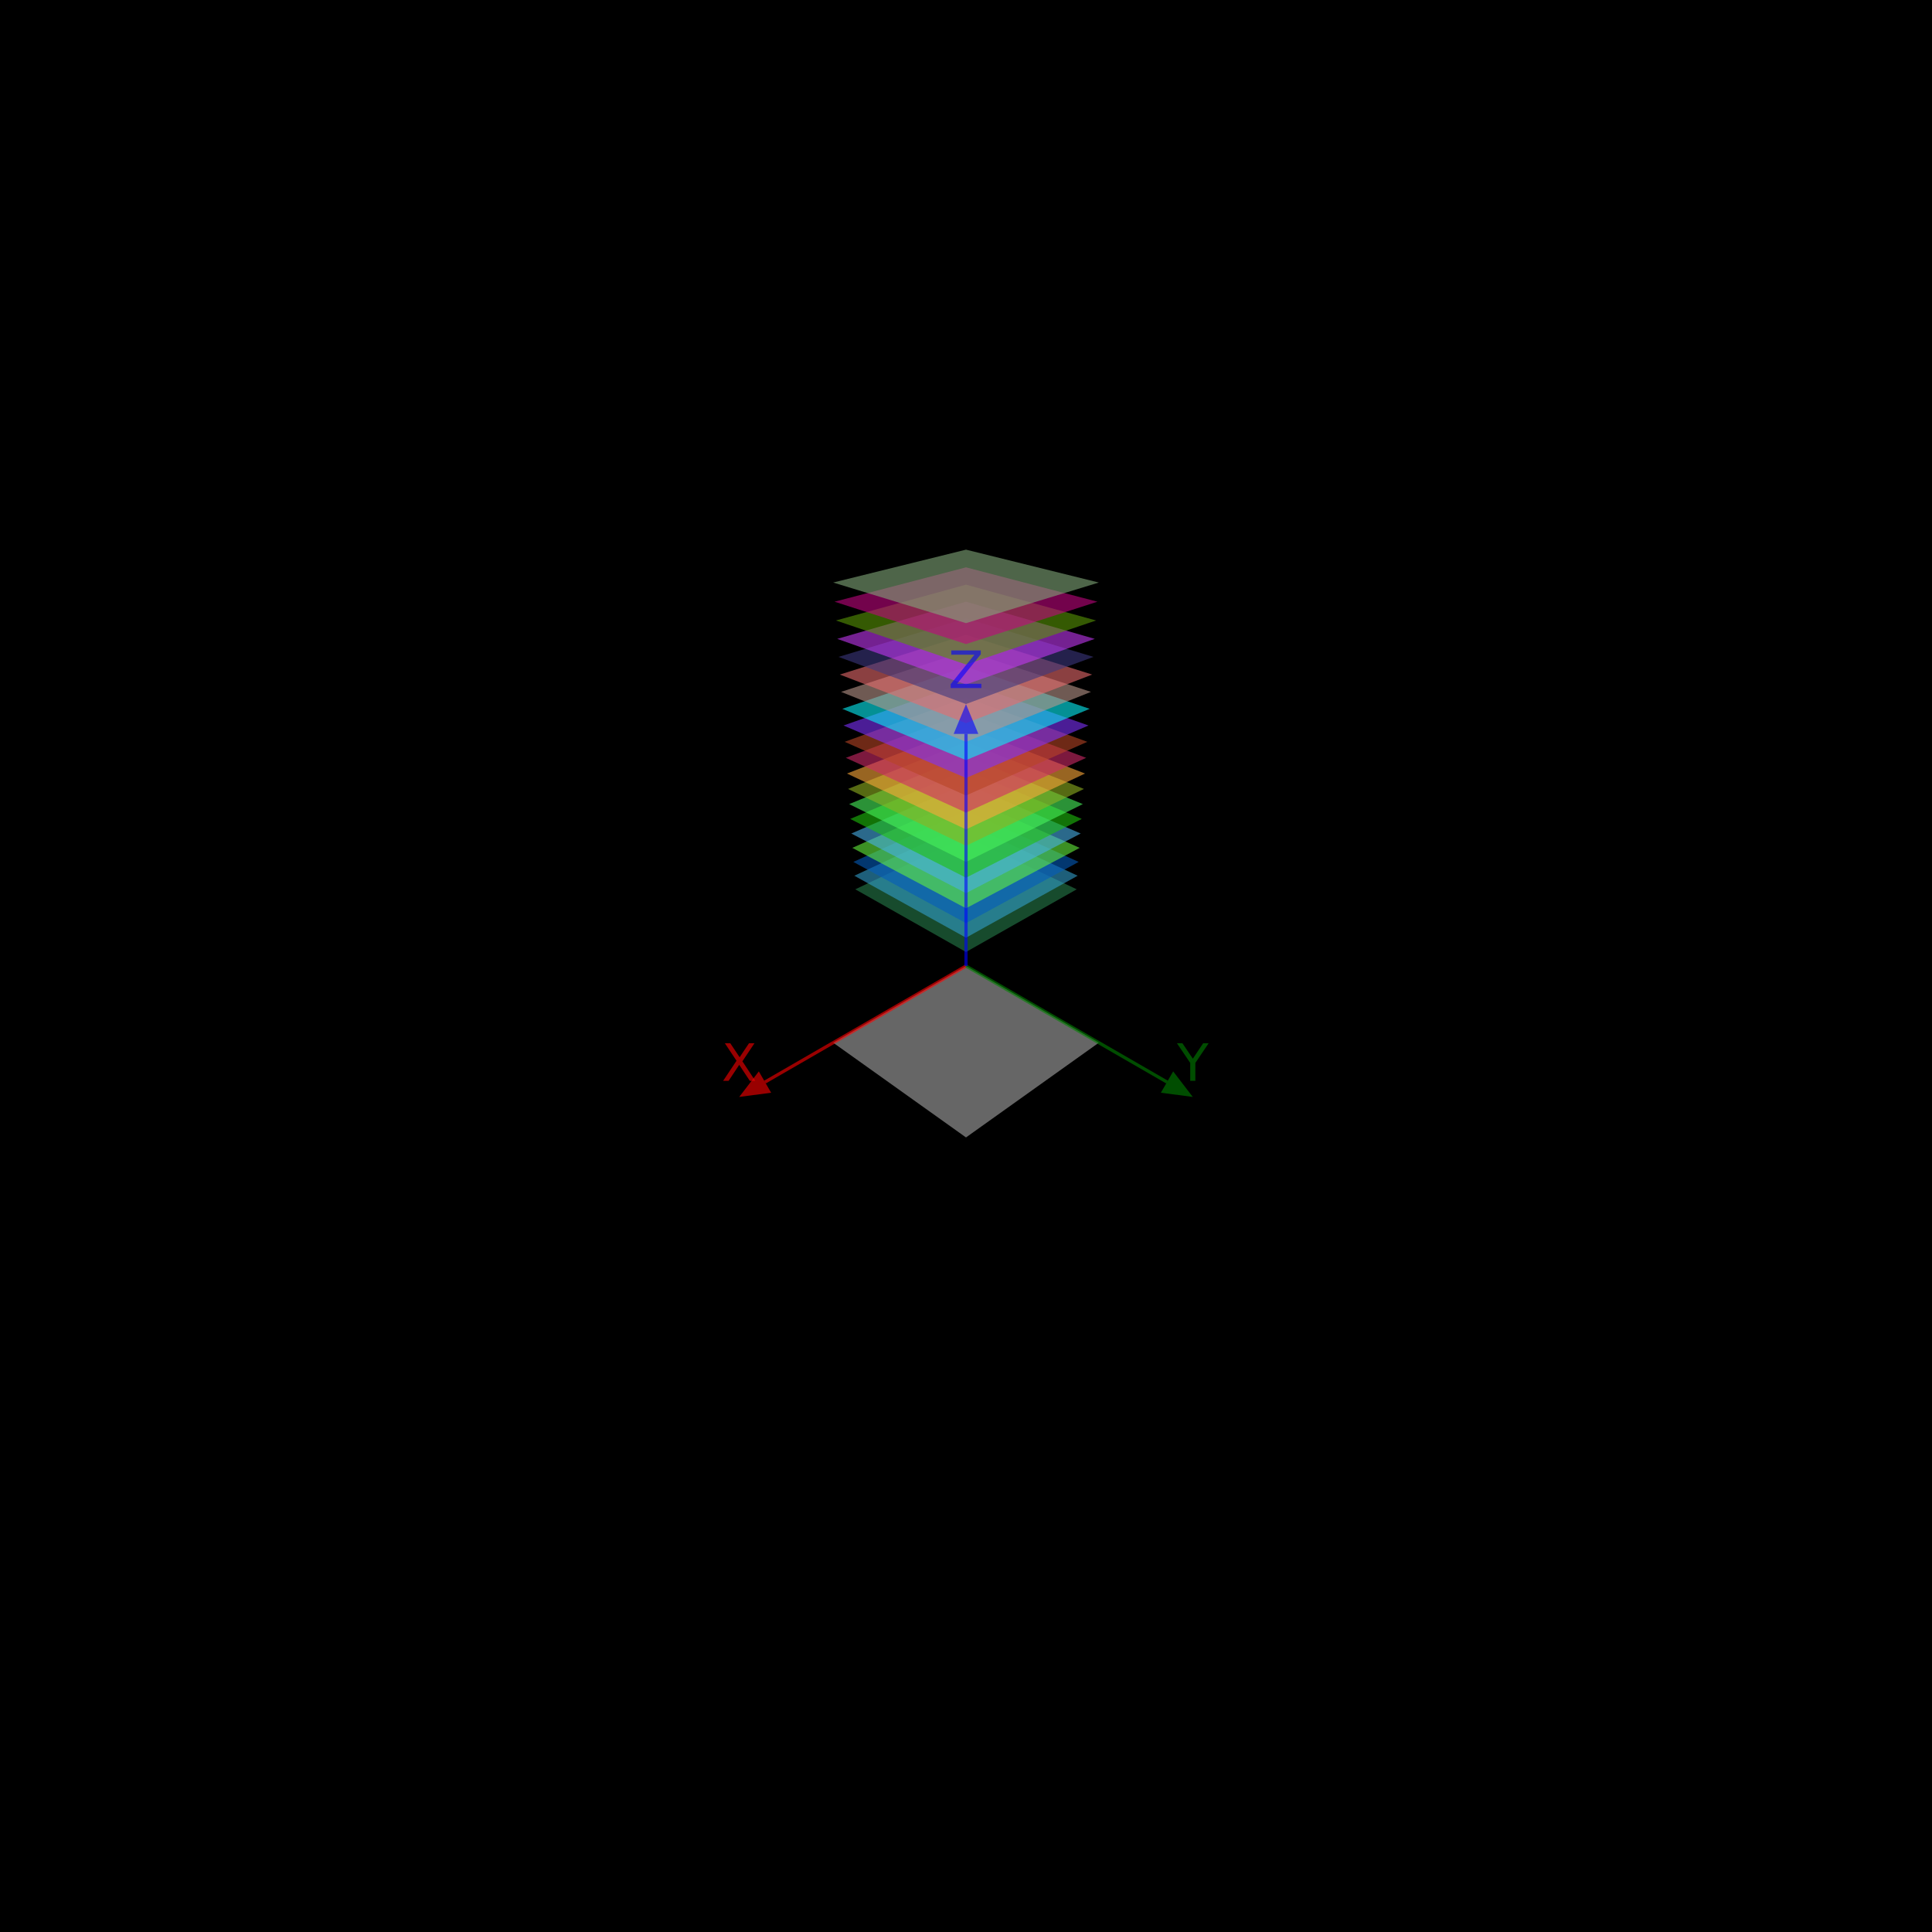
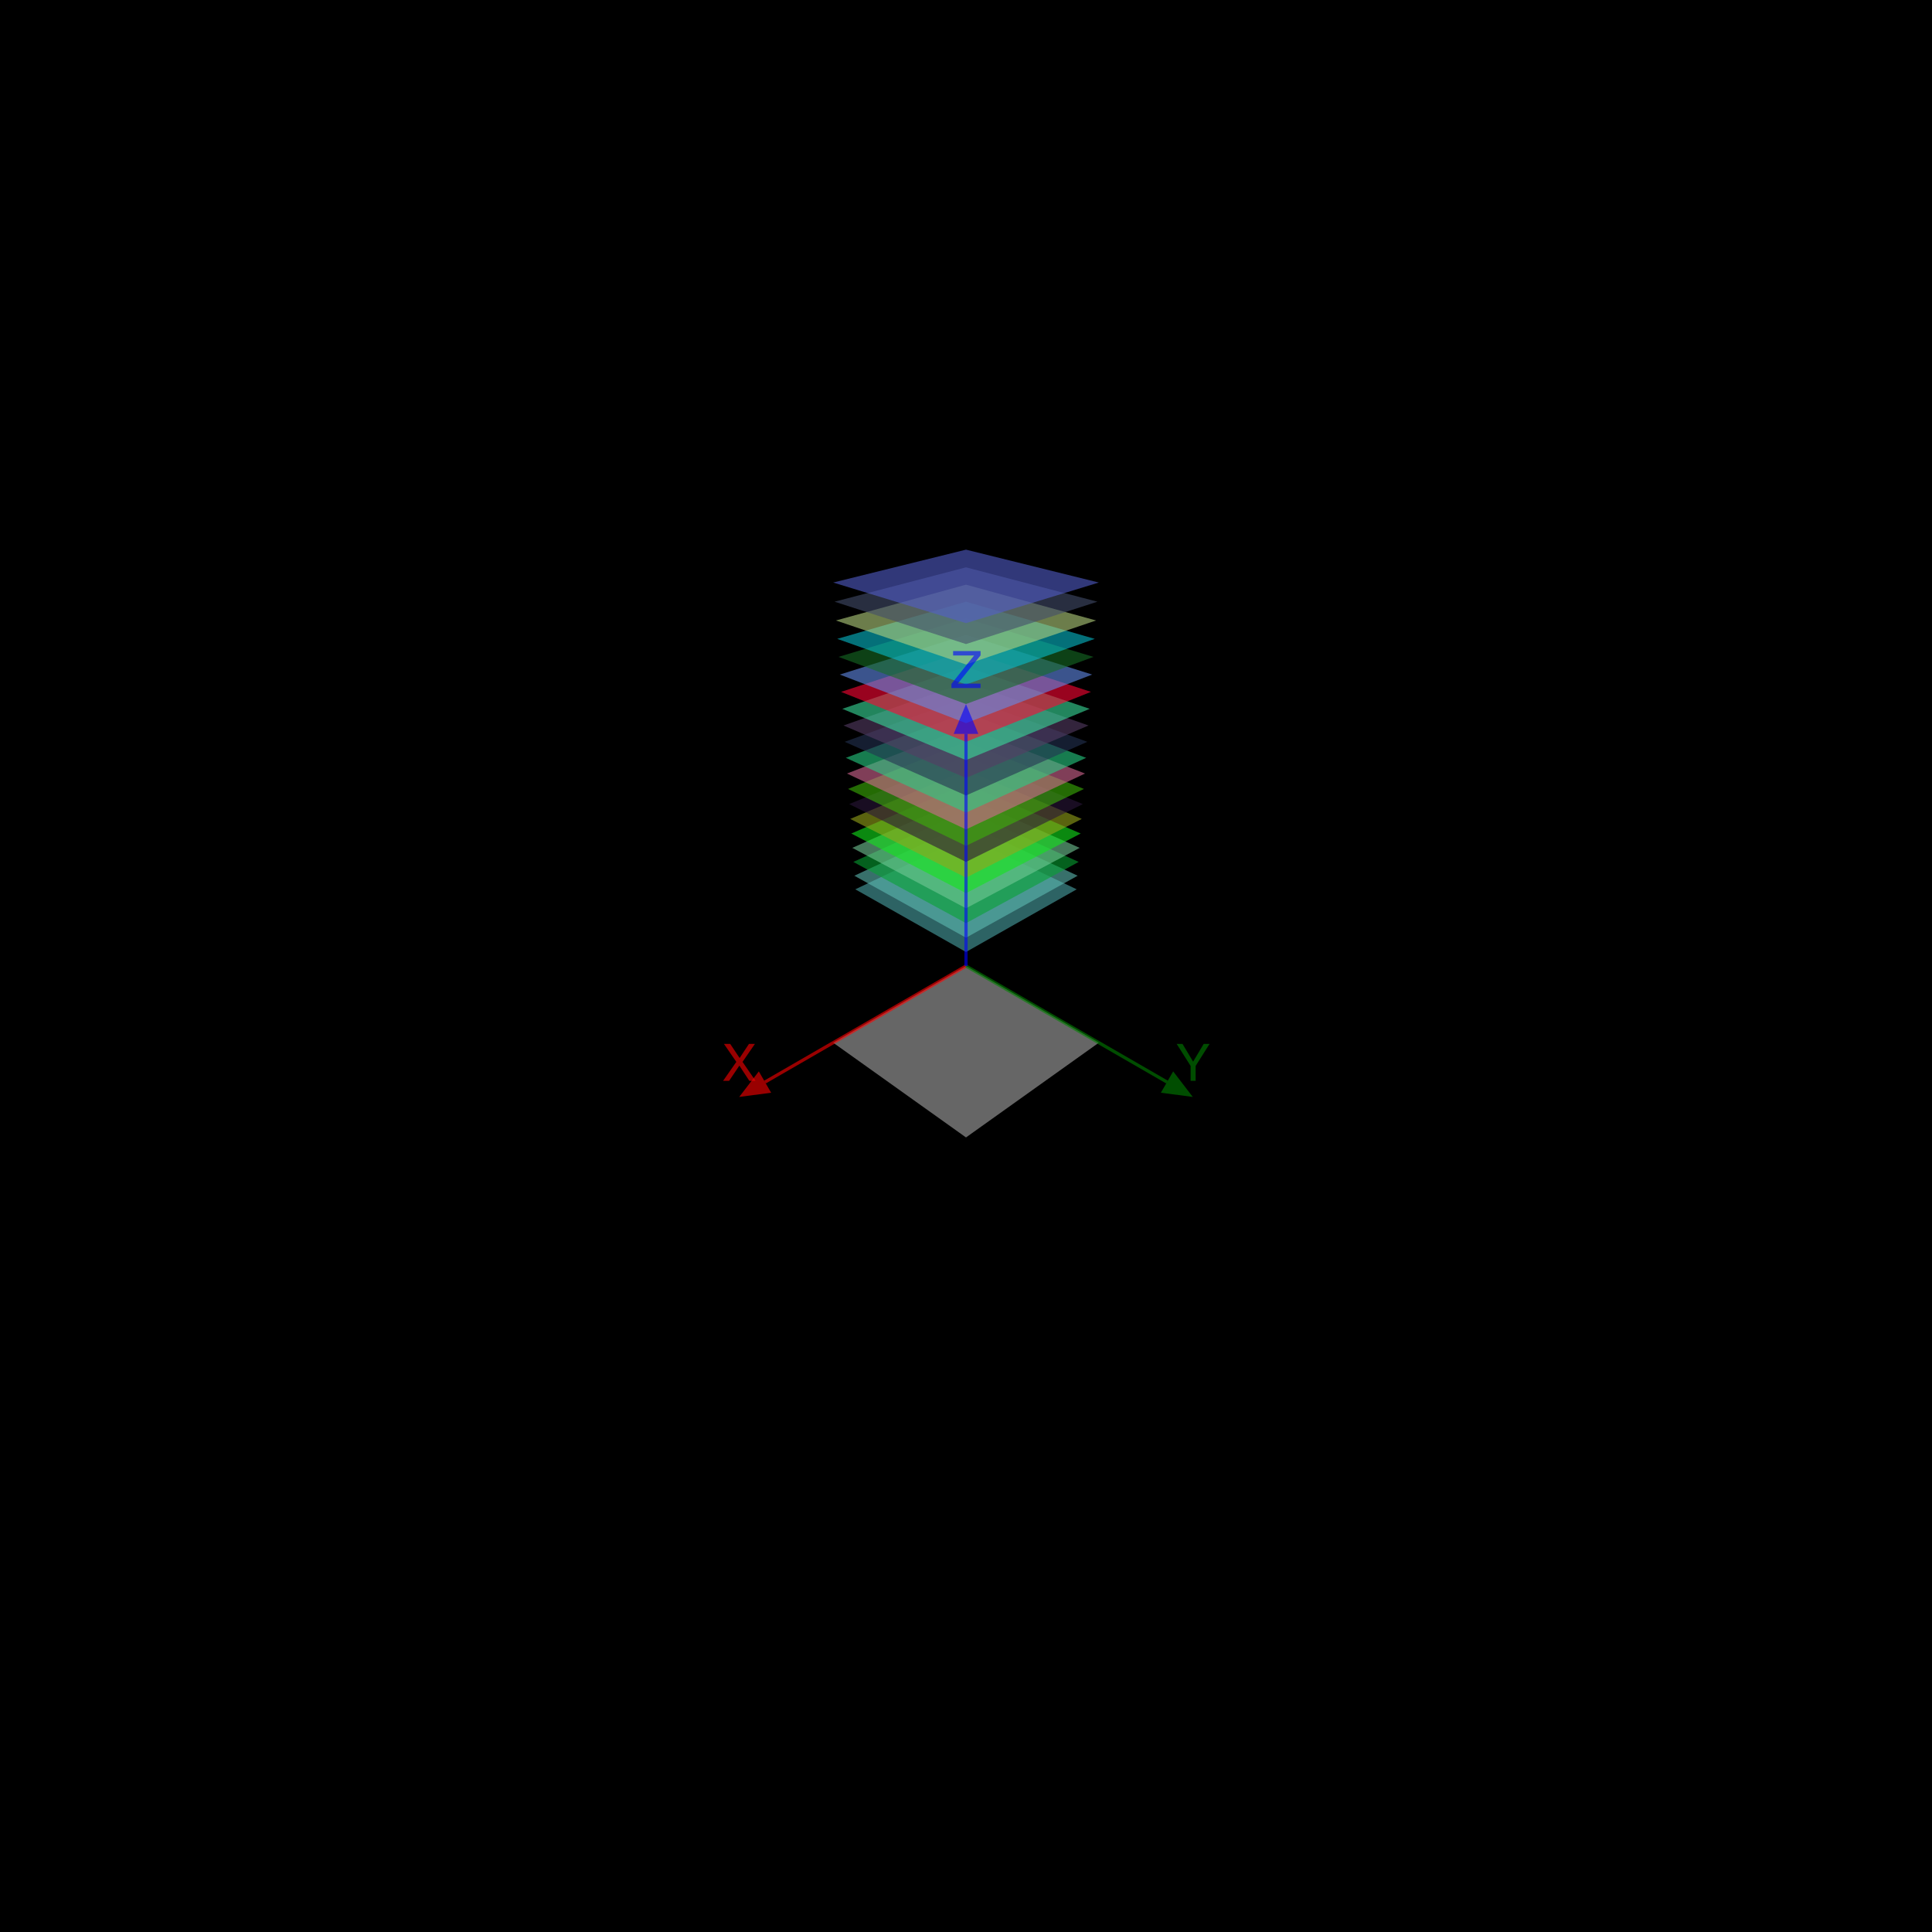
<svg xmlns="http://www.w3.org/2000/svg" xmlns:xlink="http://www.w3.org/1999/xlink" width="600pt" height="600pt" viewBox="0 0 600 600" version="1.1">
  <defs>
    <g>
      <symbol overflow="visible" id="glyph0-0">
-         <path style="stroke:none;" d="M 0.797 2.828 L 0.797 -11.281 L 8.797 -11.281 L 8.797 2.828 Z M 1.703 1.938 L 7.906 1.938 L 7.906 -10.391 L 1.703 -10.391 Z M 1.703 1.938 " />
+         <path style="stroke:none;" d="M 0.516 0 L 0.516 -11.477 L 9.625 -11.477 L 9.625 0 Z M 8.188 -1.438 L 8.188 -10.039 L 1.953 -10.039 L 1.953 -1.438 Z M 8.188 -1.438 " />
      </symbol>
      <symbol overflow="visible" id="glyph0-1">
-         <path style="stroke:none;" d="M 1.016 -11.672 L 2.703 -11.672 L 5.609 -7.328 L 8.516 -11.672 L 10.219 -11.672 L 6.469 -6.062 L 10.469 0 L 8.766 0 L 5.484 -4.969 L 2.188 0 L 0.484 0 L 4.641 -6.234 Z M 1.016 -11.672 " />
+         <path style="stroke:none;" d="M 2.203 0 L 0.328 0 L 4.438 -5.883 L 0.586 -11.477 L 2.531 -11.477 L 5.461 -7.086 L 8.367 -11.477 L 10.219 -11.477 L 6.367 -5.883 L 10.406 0 L 8.477 0 L 5.383 -4.719 Z M 2.203 0 " />
      </symbol>
      <symbol overflow="visible" id="glyph0-2">
-         <path style="stroke:none;" d="M -0.031 -11.672 L 1.672 -11.672 L 4.906 -6.875 L 8.109 -11.672 L 9.812 -11.672 L 5.688 -5.562 L 5.688 0 L 4.094 0 L 4.094 -5.562 Z M -0.031 -11.672 " />
+         <path style="stroke:none;" d="M 0.328 -11.477 L 2.141 -11.477 L 5.438 -5.961 L 8.734 -11.477 L 10.555 -11.477 L 6.219 -4.625 L 6.219 0 L 4.664 0 L 4.664 -4.625 Z M 0.328 -11.477 " />
      </symbol>
      <symbol overflow="visible" id="glyph0-3">
-         <path style="stroke:none;" d="M 0.906 -11.672 L 10.062 -11.672 L 10.062 -10.469 L 2.688 -1.328 L 10.25 -1.328 L 10.25 0 L 0.719 0 L 0.719 -1.203 L 8.094 -10.344 L 0.906 -10.344 Z M 0.906 -11.672 " />
+         <path style="stroke:none;" d="M 0.367 -1.289 L 7.406 -10.109 L 0.883 -10.109 L 0.883 -11.477 L 9.406 -11.477 L 9.406 -10.141 L 2.328 -1.367 L 9.406 -1.367 L 9.406 0 L 0.367 0 Z M 0.367 -1.289 " />
      </symbol>
    </g>
  </defs>
-   <g id="surface113">
+   <g id="surface119">
    <rect x="0" y="0" width="600" height="600" style="fill:rgb(0%,0%,0%);fill-opacity:1;stroke:none;" />
    <path style=" stroke:none;fill-rule:nonzero;fill:rgb(40%,40%,40%);fill-opacity:1;" d="M 300 300 L 258.746 323.816 L 300 353.242 L 341.254 323.816 Z M 300 300 " />
-     <path style=" stroke:none;fill-rule:nonzero;fill:rgb(15.319%,49.059%,29.749%);fill-opacity:0.6;" d="M 300 259.855 L 265.621 276.184 L 300 295.648 L 334.379 276.184 Z M 300 259.855 " />
-     <path style=" stroke:none;fill-rule:nonzero;fill:rgb(20.196%,62.271%,79.931%);fill-opacity:0.6;" d="M 300 255.848 L 265.316 271.965 L 300 291.211 L 334.684 271.965 Z M 300 255.848 " />
-     <path style=" stroke:none;fill-rule:nonzero;fill:rgb(1.634%,35.927%,73.027%);fill-opacity:0.6;" d="M 300 251.777 L 265.008 267.676 L 300 286.691 L 334.992 267.676 Z M 300 251.777 " />
-     <path style=" stroke:none;fill-rule:nonzero;fill:rgb(39.177%,94.103%,23.965%);fill-opacity:0.6;" d="M 300 247.641 L 264.691 263.309 L 300 282.078 L 335.309 263.309 Z M 300 247.641 " />
-     <path style=" stroke:none;fill-rule:nonzero;fill:rgb(28.411%,68.606%,90.987%);fill-opacity:0.6;" d="M 300 243.43 L 264.371 258.859 L 300 277.371 L 335.629 258.859 Z M 300 243.43 " />
-     <path style=" stroke:none;fill-rule:nonzero;fill:rgb(12.142%,75.196%,4.93%);fill-opacity:0.6;" d="M 300 239.152 L 264.043 254.328 L 300 272.574 L 335.957 254.328 Z M 300 239.152 " />
-     <path style=" stroke:none;fill-rule:nonzero;fill:rgb(28.518%,95.305%,35.92%);fill-opacity:0.6;" d="M 300 234.801 L 263.711 249.719 L 300 267.676 L 336.289 249.719 Z M 300 234.801 " />
-     <path style=" stroke:none;fill-rule:nonzero;fill:rgb(56.467%,68.917%,12.759%);fill-opacity:0.6;" d="M 300 230.379 L 263.371 245.016 L 300 262.676 L 336.629 245.016 Z M 300 230.379 " />
-     <path style=" stroke:none;fill-rule:nonzero;fill:rgb(99.093%,65.743%,22.647%);fill-opacity:0.6;" d="M 300 225.875 L 263.027 240.23 L 300 257.574 L 336.973 240.23 Z M 300 225.875 " />
-     <path style=" stroke:none;fill-rule:nonzero;fill:rgb(81.356%,16.413%,40.803%);fill-opacity:0.6;" d="M 300 221.297 L 262.676 235.352 L 300 252.363 L 337.324 235.352 Z M 300 221.297 " />
-     <path style=" stroke:none;fill-rule:nonzero;fill:rgb(72.179%,27.183%,14.546%);fill-opacity:0.6;" d="M 300 216.637 L 262.316 230.379 L 300 247.043 L 337.684 230.379 Z M 300 216.637 " />
-     <path style=" stroke:none;fill-rule:nonzero;fill:rgb(49.468%,19.084%,98.035%);fill-opacity:0.6;" d="M 300 211.895 L 261.949 225.309 L 300 241.605 L 338.051 225.309 Z M 300 211.895 " />
-     <path style=" stroke:none;fill-rule:nonzero;fill:rgb(3.153%,94.055%,96.639%);fill-opacity:0.6;" d="M 300 207.066 L 261.578 220.137 L 300 236.055 L 338.422 220.137 Z M 300 207.066 " />
-     <path style=" stroke:none;fill-rule:nonzero;fill:rgb(72.456%,59.017%,54.284%);fill-opacity:0.6;" d="M 300 202.152 L 261.195 214.867 L 300 230.379 L 338.805 214.867 Z M 300 202.152 " />
-     <path style=" stroke:none;fill-rule:nonzero;fill:rgb(91.156%,41.975%,42.185%);fill-opacity:0.6;" d="M 300 197.148 L 260.809 209.492 L 300 224.574 L 339.191 209.492 Z M 300 197.148 " />
-     <path style=" stroke:none;fill-rule:nonzero;fill:rgb(23.391%,21.393%,49.93%);fill-opacity:0.6;" d="M 300 192.051 L 260.414 204.004 L 300 218.645 L 339.586 204.004 Z M 300 192.051 " />
-     <path style=" stroke:none;fill-rule:nonzero;fill:rgb(75.808%,21.55%,94.489%);fill-opacity:0.6;" d="M 300 186.863 L 260.008 198.406 L 300 212.574 L 339.992 198.406 Z M 300 186.863 " />
-     <path style=" stroke:none;fill-rule:nonzero;fill:rgb(34.865%,58.675%,2.371%);fill-opacity:0.6;" d="M 300 181.574 L 259.598 192.695 L 300 206.371 L 340.402 192.695 Z M 300 181.574 " />
-     <path style=" stroke:none;fill-rule:nonzero;fill:rgb(75.299%,2.21%,49.857%);fill-opacity:0.6;" d="M 300 176.191 L 259.176 186.863 L 300 200.02 L 340.824 186.863 Z M 300 176.191 " />
-     <path style=" stroke:none;fill-rule:nonzero;fill:rgb(51.069%,66.051%,47.974%);fill-opacity:0.6;" d="M 300 170.699 L 258.746 180.91 L 300 193.52 L 341.254 180.91 Z M 300 170.699 " />
+     <path style=" stroke:none;fill-rule:nonzero;fill:rgb(29.984%,64.805%,65.516%);fill-opacity:0.6;" d="M 300 259.855 L 265.621 276.184 L 300 295.648 L 334.379 276.184 Z M 300 259.855 " />
+     <path style=" stroke:none;fill-rule:nonzero;fill:rgb(36.769%,72.803%,70.344%);fill-opacity:0.6;" d="M 300 255.848 L 265.316 271.965 L 300 291.211 L 334.684 271.965 Z M 300 255.848 " />
+     <path style=" stroke:none;fill-rule:nonzero;fill:rgb(2.756%,63.584%,19.497%);fill-opacity:0.6;" d="M 300 251.777 L 265.008 267.676 L 300 286.691 L 334.992 267.676 Z M 300 251.777 " />
+     <path style=" stroke:none;fill-rule:nonzero;fill:rgb(45.607%,78.52%,58.772%);fill-opacity:0.6;" d="M 300 247.641 L 264.691 263.309 L 300 282.078 L 335.309 263.309 Z M 300 247.641 " />
+     <path style=" stroke:none;fill-rule:nonzero;fill:rgb(7.282%,89.691%,10.999%);fill-opacity:0.6;" d="M 300 243.43 L 264.371 258.859 L 300 277.371 L 335.629 258.859 Z M 300 243.43 " />
+     <path style=" stroke:none;fill-rule:nonzero;fill:rgb(58.687%,64.913%,10.042%);fill-opacity:0.6;" d="M 300 239.152 L 264.043 254.328 L 300 272.574 L 335.957 254.328 Z M 300 239.152 " />
+     <path style=" stroke:none;fill-rule:nonzero;fill:rgb(16.781%,8.623%,22.34%);fill-opacity:0.6;" d="M 300 234.801 L 263.711 249.719 L 300 267.676 L 336.289 249.719 Z M 300 234.801 " />
+     <path style=" stroke:none;fill-rule:nonzero;fill:rgb(24.028%,69.856%,3.222%);fill-opacity:0.6;" d="M 300 230.379 L 263.371 245.016 L 300 262.676 L 336.629 245.016 Z M 300 230.379 " />
+     <path style=" stroke:none;fill-rule:nonzero;fill:rgb(83.467%,40.721%,57.681%);fill-opacity:0.6;" d="M 300 225.875 L 263.027 240.23 L 300 257.574 L 336.973 240.23 Z M 300 225.875 " />
+     <path style=" stroke:none;fill-rule:nonzero;fill:rgb(15.21%,80.678%,51.665%);fill-opacity:0.6;" d="M 300 221.297 L 262.676 235.352 L 300 252.363 L 337.324 235.352 Z M 300 221.297 " />
+     <path style=" stroke:none;fill-rule:nonzero;fill:rgb(14.017%,19.666%,32.529%);fill-opacity:0.6;" d="M 300 216.637 L 262.316 230.379 L 300 247.043 L 337.684 230.379 Z M 300 216.637 " />
+     <path style=" stroke:none;fill-rule:nonzero;fill:rgb(33.63%,23.789%,39.672%);fill-opacity:0.6;" d="M 300 211.895 L 261.949 225.309 L 300 241.605 L 338.051 225.309 Z M 300 211.895 " />
+     <path style=" stroke:none;fill-rule:nonzero;fill:rgb(22.683%,87.004%,60.96%);fill-opacity:0.6;" d="M 300 207.066 L 261.578 220.137 L 300 236.055 L 338.422 220.137 Z M 300 207.066 " />
+     <path style=" stroke:none;fill-rule:nonzero;fill:rgb(99.987%,2.244%,20.581%);fill-opacity:0.6;" d="M 300 202.152 L 261.195 214.867 L 300 230.379 L 338.805 214.867 Z M 300 202.152 " />
+     <path style=" stroke:none;fill-rule:nonzero;fill:rgb(38.796%,55.445%,91.963%);fill-opacity:0.6;" d="M 300 197.148 L 260.809 209.492 L 300 224.574 L 339.191 209.492 Z M 300 197.148 " />
+     <path style=" stroke:none;fill-rule:nonzero;fill:rgb(8.951%,42.433%,15.089%);fill-opacity:0.6;" d="M 300 192.051 L 260.414 204.004 L 300 218.645 L 339.586 204.004 Z M 300 192.051 " />
+     <path style=" stroke:none;fill-rule:nonzero;fill:rgb(2.877%,73.424%,78.636%);fill-opacity:0.6;" d="M 300 186.863 L 260.008 198.406 L 300 212.574 L 339.992 198.406 Z M 300 186.863 " />
+     <path style=" stroke:none;fill-rule:nonzero;fill:rgb(70.743%,81.756%,49.092%);fill-opacity:0.6;" d="M 300 181.574 L 259.598 192.695 L 300 206.371 L 340.402 192.695 Z M 300 181.574 " />
+     <path style=" stroke:none;fill-rule:nonzero;fill:rgb(26.417%,30.561%,42.121%);fill-opacity:0.6;" d="M 300 176.191 L 259.176 186.863 L 300 200.02 L 340.824 186.863 Z M 300 176.191 " />
+     <path style=" stroke:none;fill-rule:nonzero;fill:rgb(32.282%,36.516%,79.214%);fill-opacity:0.6;" d="M 300 170.699 L 258.746 180.91 L 300 193.52 L 341.254 180.91 Z M 300 170.699 " />
    <path style="fill:none;stroke-width:1;stroke-linecap:butt;stroke-linejoin:miter;stroke:rgb(100%,0%,0%);stroke-opacity:0.6;stroke-miterlimit:10;" d="M 300 300 L 237.57 336.043 " />
    <path style=" stroke:none;fill-rule:nonzero;fill:rgb(100%,0%,0%);fill-opacity:0.6;" d="M 239.484 339.355 L 229.57 340.664 L 235.66 332.73 " />
    <g style="fill:rgb(100%,0%,0%);fill-opacity:0.6;">
-       <use xlink:href="#glyph0-1" x="224.091" y="335.662" />
+       <use xlink:href="#glyph0-1" x="224.235" y="335.662" />
    </g>
    <path style="fill:none;stroke-width:1;stroke-linecap:butt;stroke-linejoin:miter;stroke:rgb(0%,50.196%,0%);stroke-opacity:0.6;stroke-miterlimit:10;" d="M 300 300 L 362.43 336.043 " />
    <path style=" stroke:none;fill-rule:nonzero;fill:rgb(0%,50.196%,0%);fill-opacity:0.6;" d="M 364.34 332.73 L 370.43 340.664 L 360.516 339.355 " />
    <g style="fill:rgb(0%,50.196%,0%);fill-opacity:0.6;">
-       <use xlink:href="#glyph0-2" x="365.542" y="335.662" />
+       <use xlink:href="#glyph0-2" x="365.093" y="335.662" />
    </g>
    <path style="fill:none;stroke-width:1;stroke-linecap:butt;stroke-linejoin:miter;stroke:rgb(0%,0%,100%);stroke-opacity:0.6;stroke-miterlimit:10;" d="M 300 300 L 300 227.914 " />
    <path style=" stroke:none;fill-rule:nonzero;fill:rgb(0%,0%,100%);fill-opacity:0.6;" d="M 296.172 227.914 L 300 218.676 L 303.828 227.914 " />
    <g style="fill:rgb(0%,0%,100%);fill-opacity:0.6;">
-       <use xlink:href="#glyph0-3" x="294.52" y="213.676" />
+       <use xlink:href="#glyph0-3" x="295.113" y="213.676" />
    </g>
  </g>
</svg>
